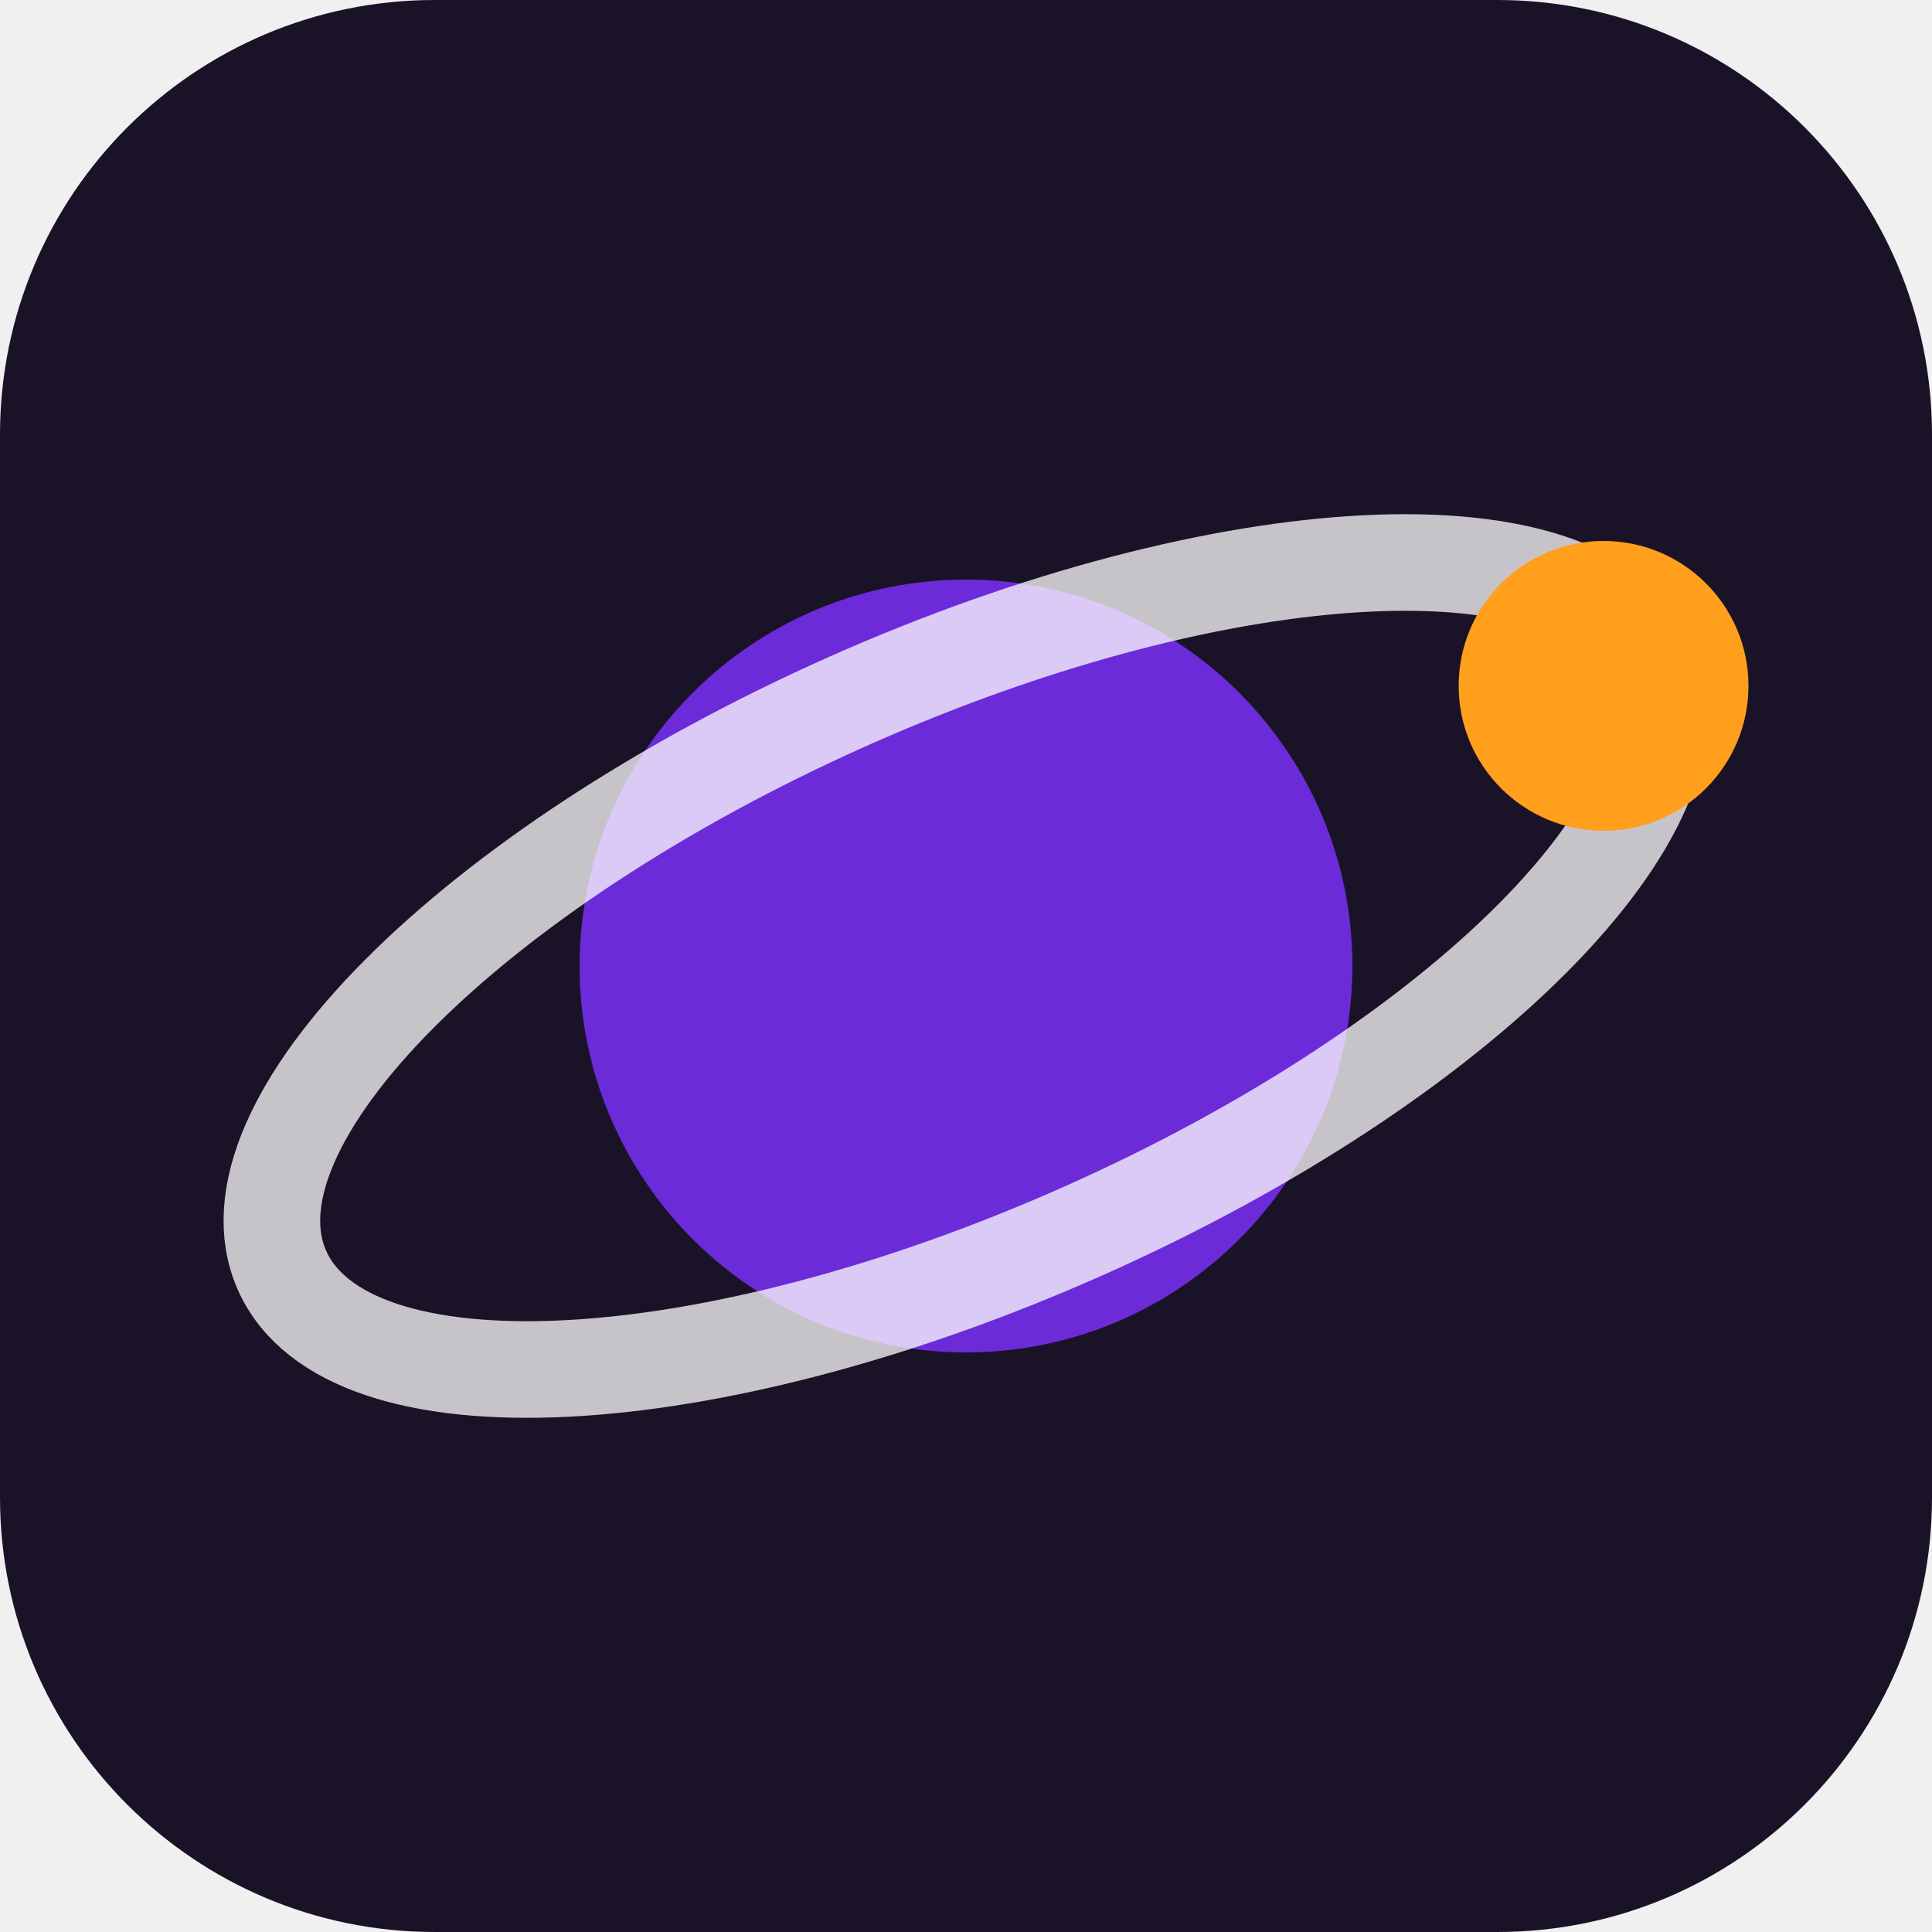
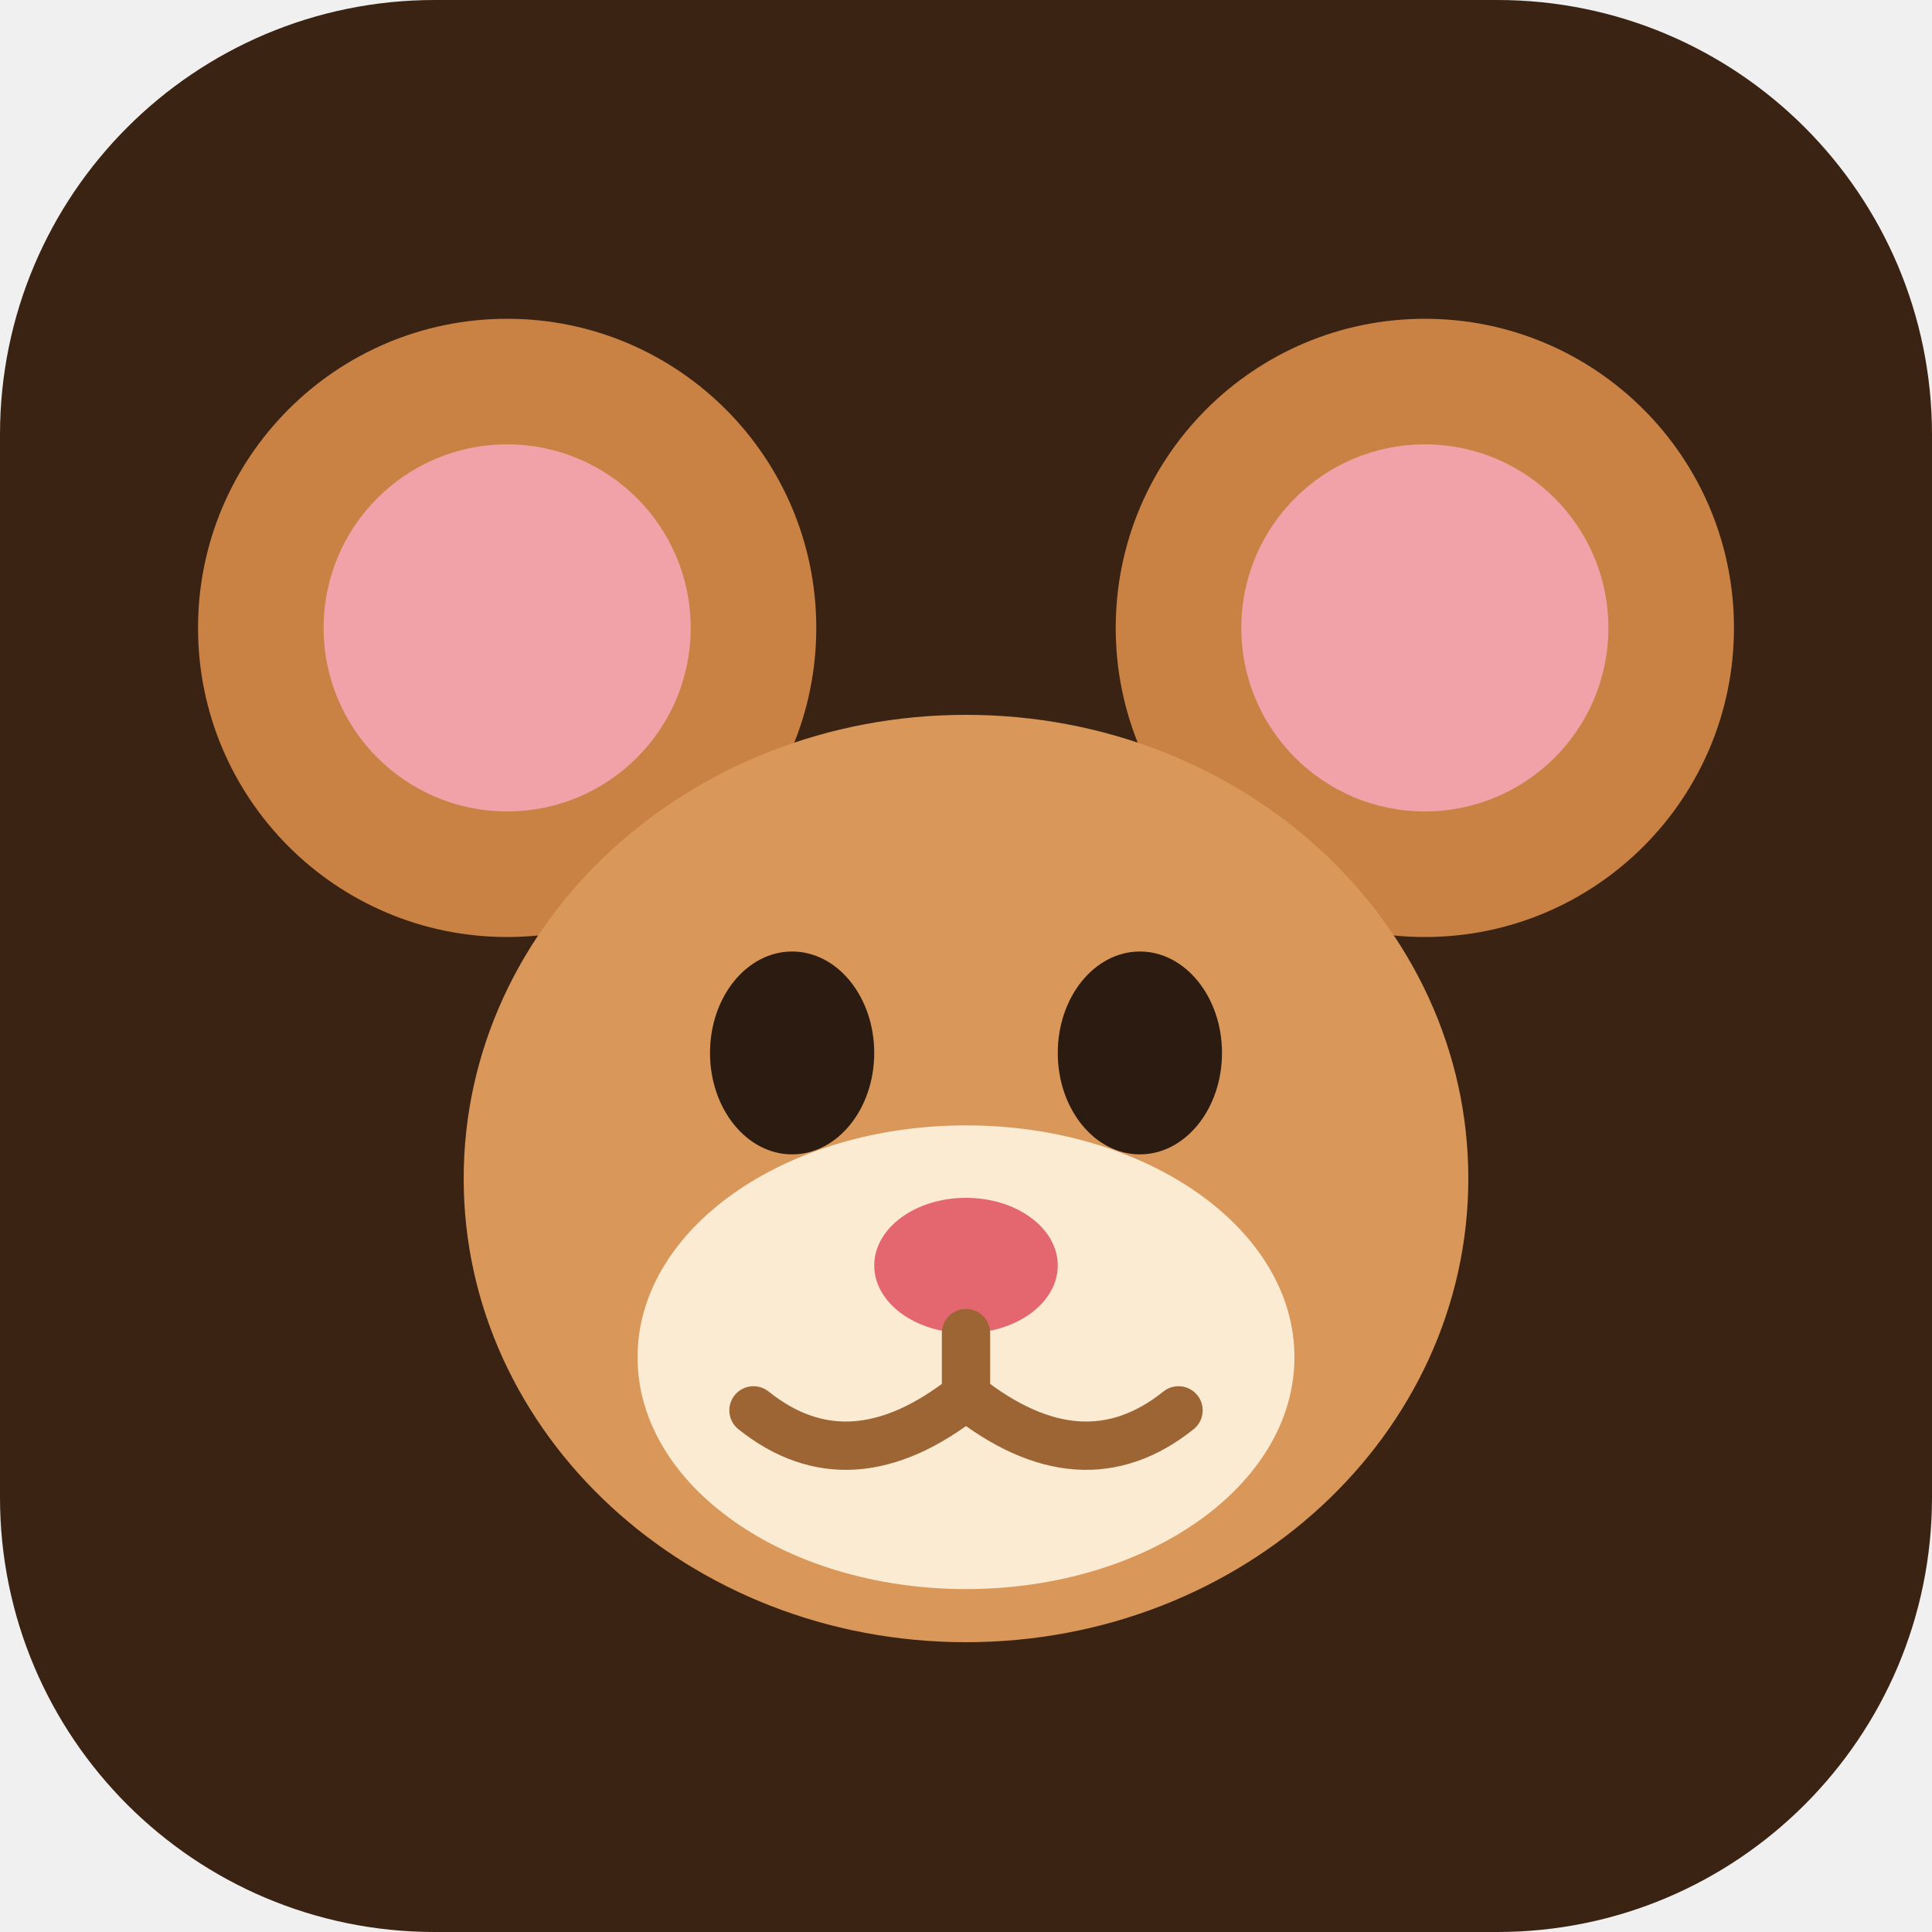
<svg xmlns="http://www.w3.org/2000/svg" viewBox="0 0 40 40">
-   <rect width="40" height="40" rx="9" fill="#1a1327" />
-   <circle cx="20" cy="20" r="8" fill="#6c2bd9" />
-   <ellipse cx="20" cy="20" rx="15.5" ry="6" fill="none" stroke="#ffffff" stroke-opacity="0.75" stroke-width="2" transform="rotate(-24 20 20)" />
-   <circle cx="33.2" cy="14.2" r="3" fill="#ff9f1c" />
+   <rect width="40" height="40" rx="9" fill="#3B2314" />
+   <circle cx="10.5" cy="13" r="6.4" fill="#C98243" />
+   <circle cx="10.5" cy="13" r="3.8" fill="#F0A2A8" />
+   <circle cx="29.5" cy="13" r="6.4" fill="#C98243" />
+   <circle cx="29.5" cy="13" r="3.8" fill="#F0A2A8" />
+   <ellipse cx="20" cy="24.4" rx="10.4" ry="9.6" fill="#D9985A" />
+   <ellipse cx="20" cy="28.1" rx="6.8" ry="4.8" fill="#FBEBD3" />
+   <ellipse cx="16.4" cy="21.8" rx="1.7" ry="2.1" fill="#2B1B10" />
+   <ellipse cx="23.6" cy="21.8" rx="1.7" ry="2.1" fill="#2B1B10" />
+   <ellipse cx="20" cy="26.2" rx="1.9" ry="1.4" fill="#E4666F" />
+   <path d="M20 27.6v1.3" stroke="#9C6533" stroke-width="1" stroke-linecap="round" />
+   <path d="M20 28.9q-2.4 1.9-4.4.3M20 28.9q2.4 1.9 4.4.3" stroke="#9C6533" stroke-width="1" stroke-linecap="round" fill="none" />
</svg>
